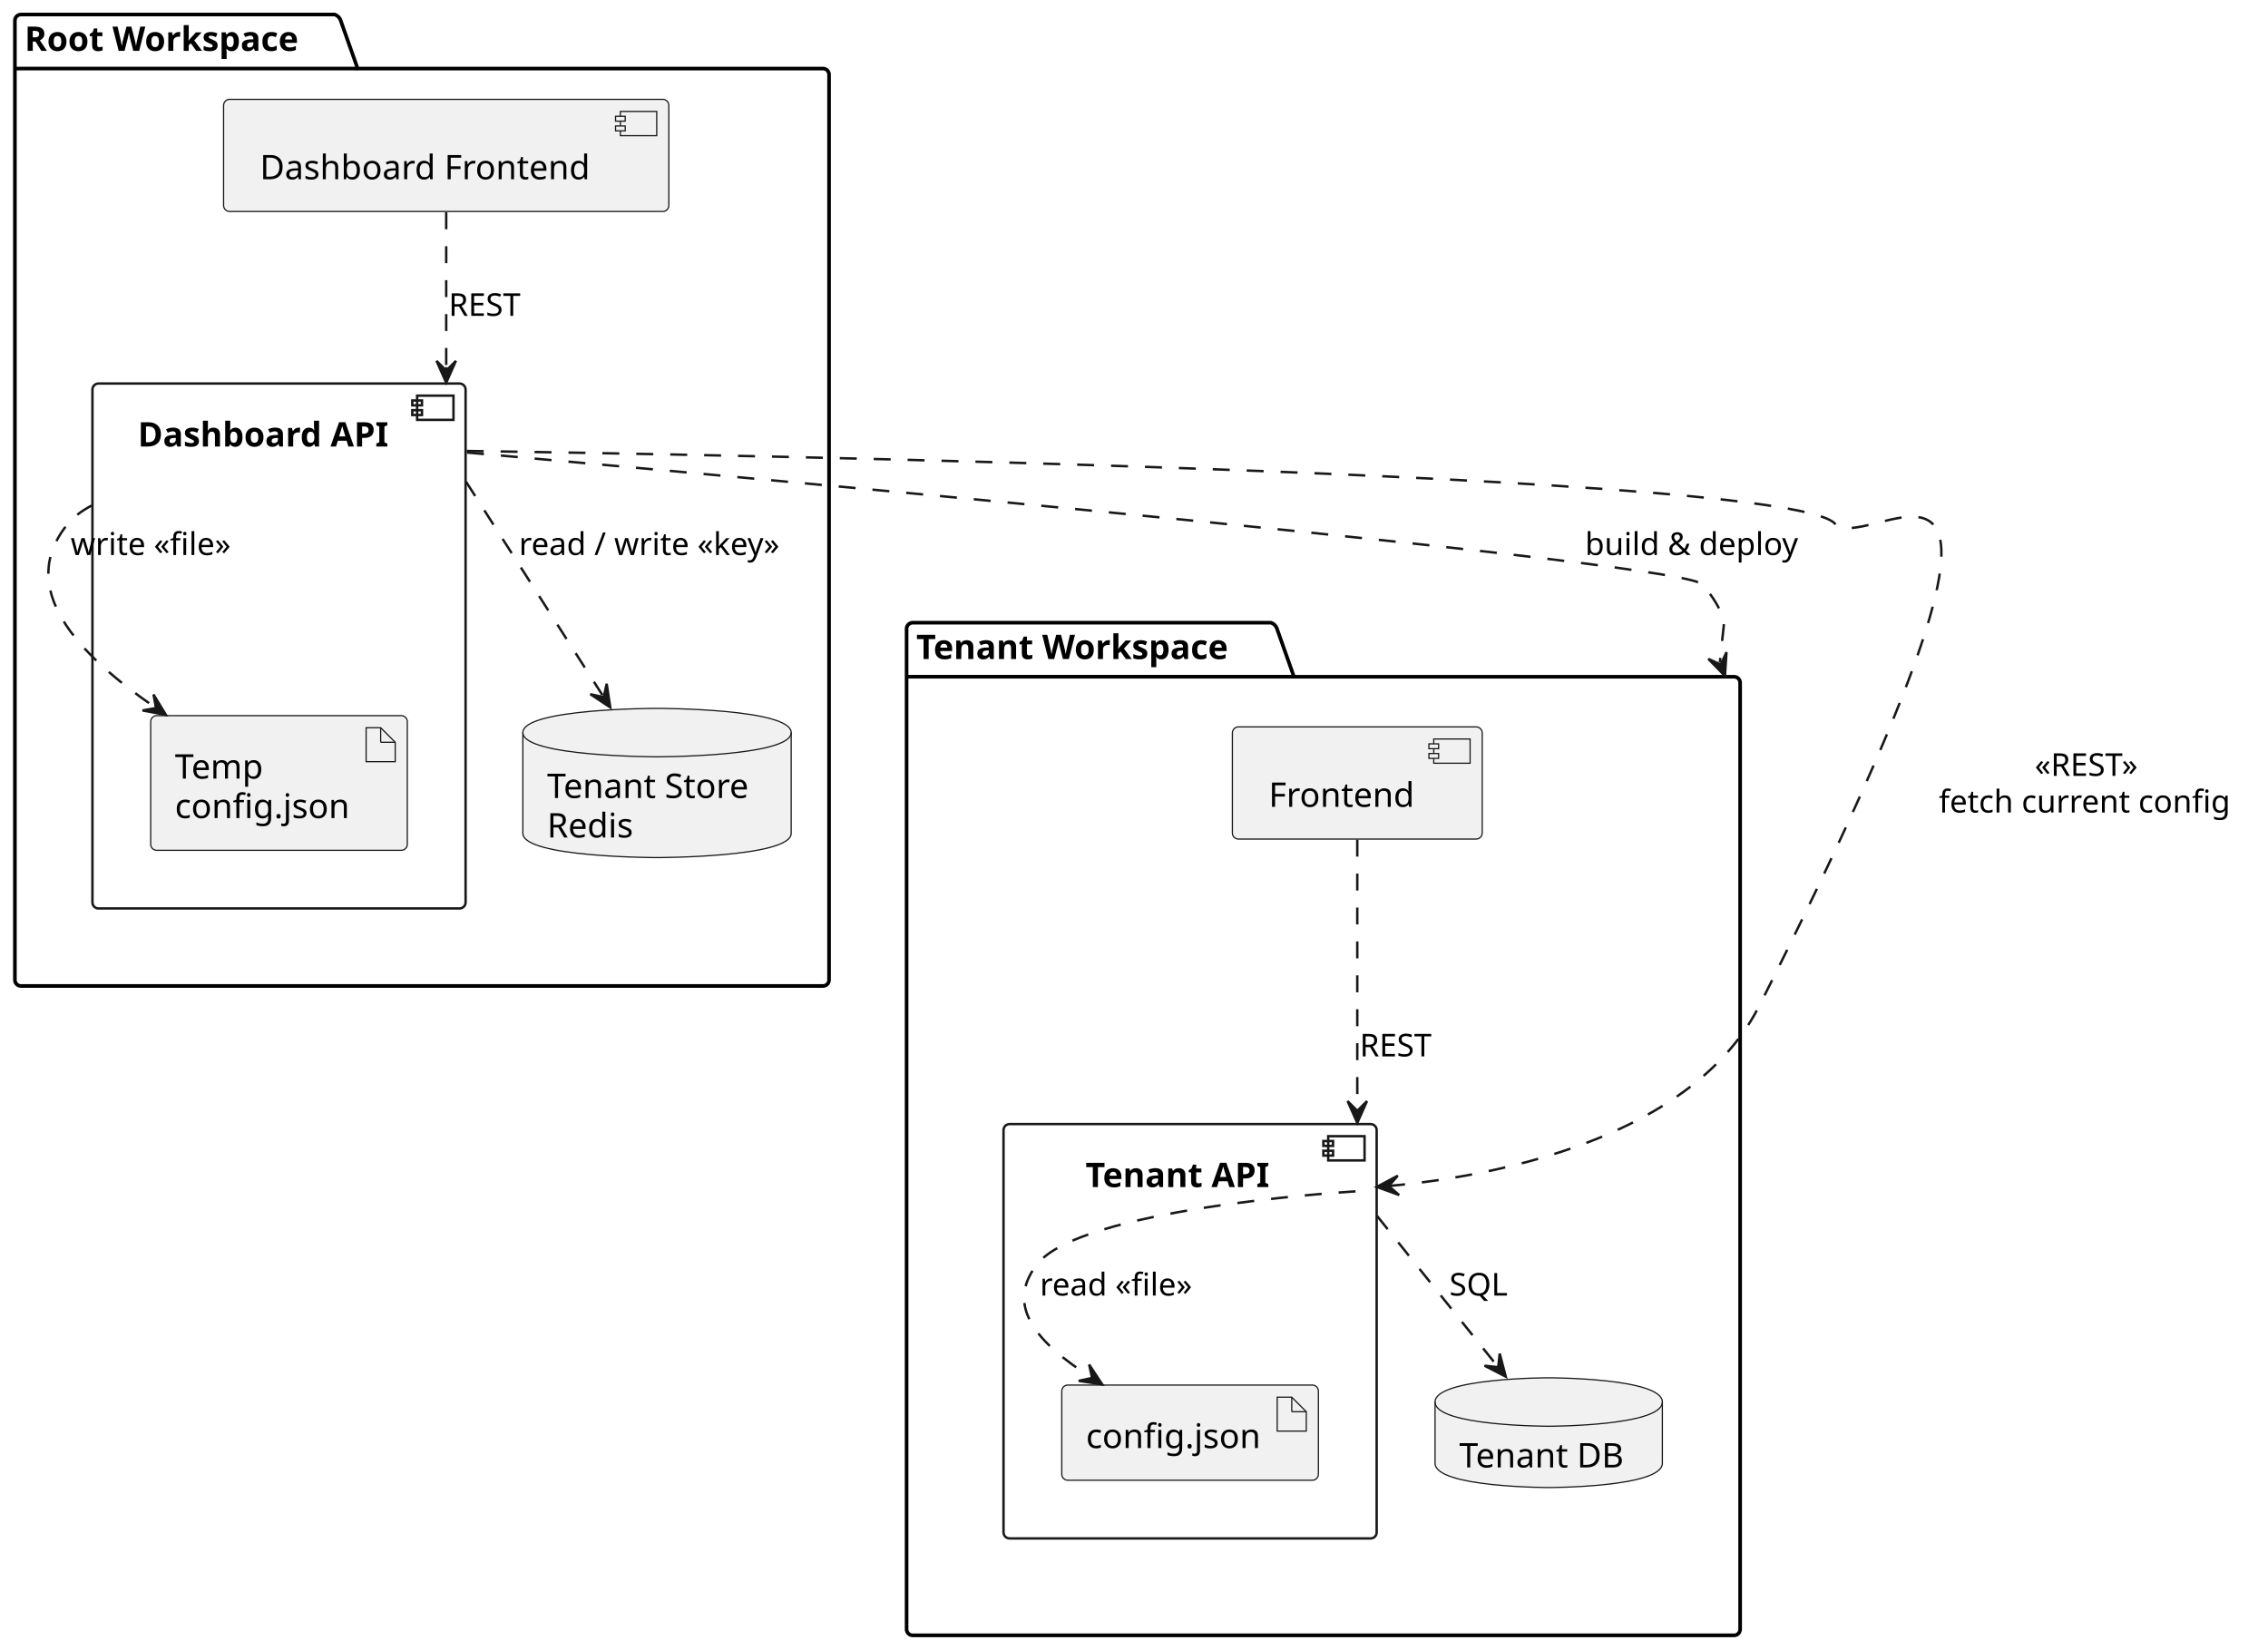
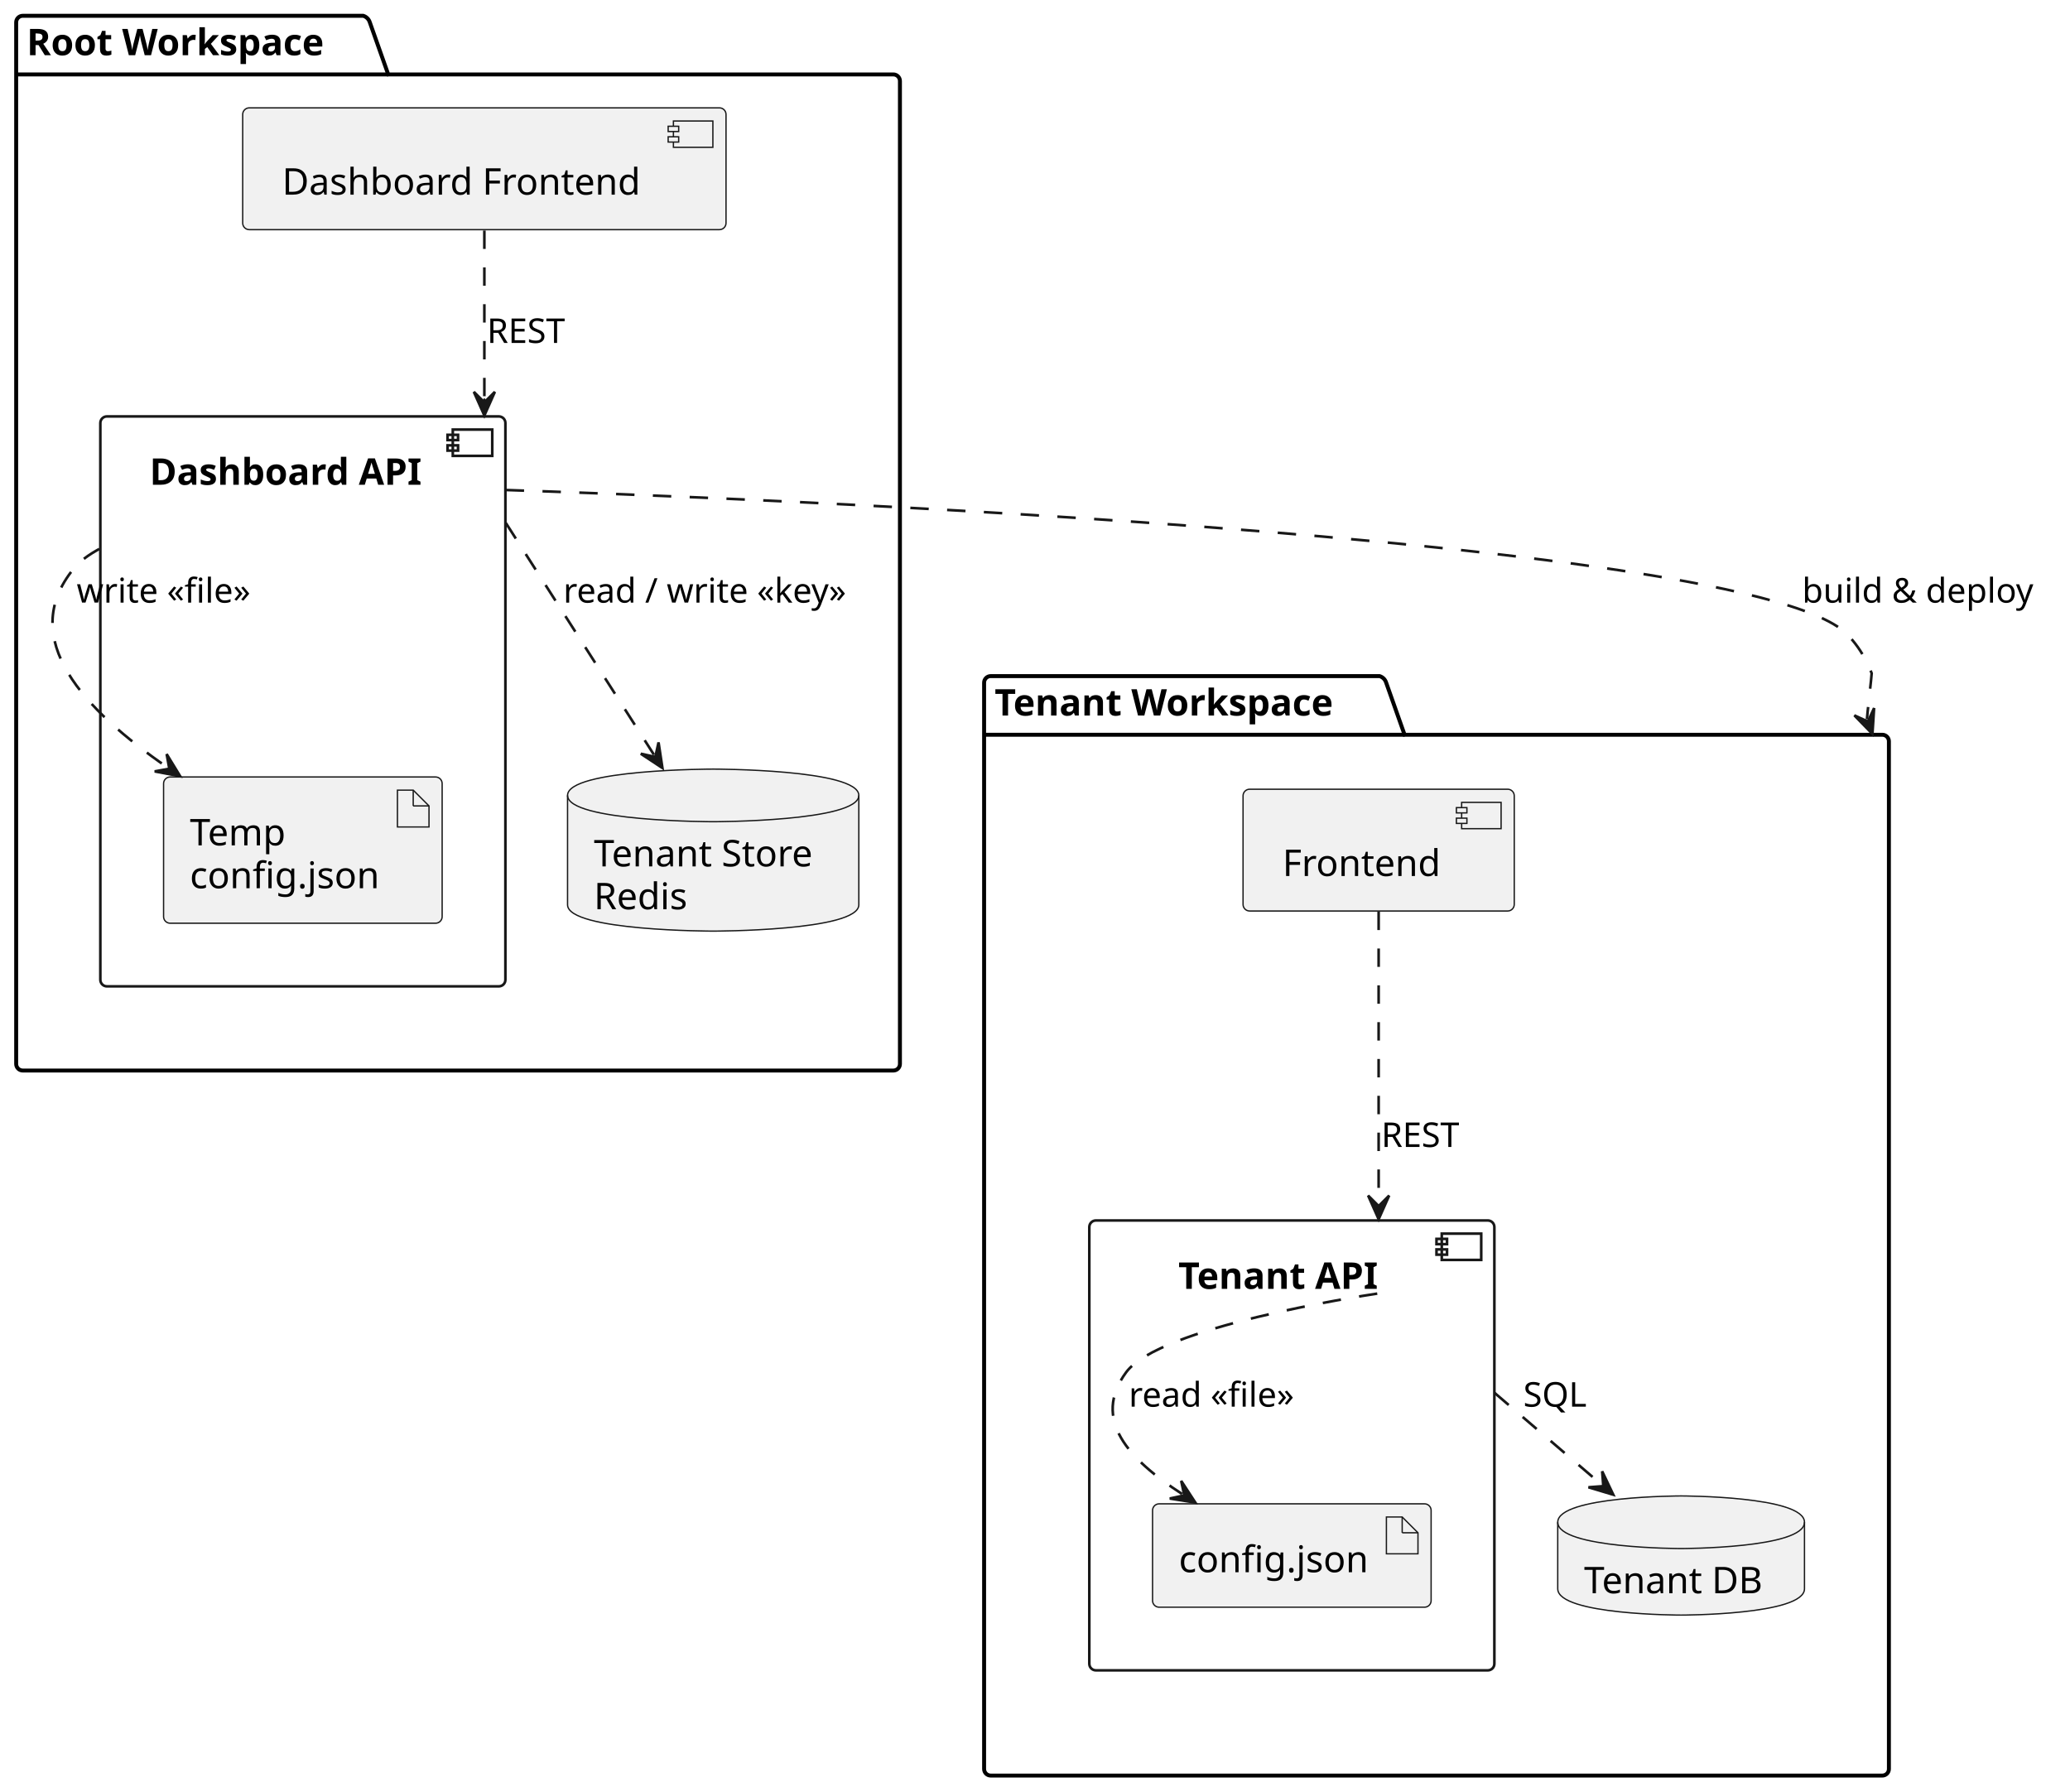
- <svg xmlns="http://www.w3.org/2000/svg" contentStyleType="text/css" data-diagram-type="DESCRIPTION" height="681px" preserveAspectRatio="none" style="width:936px;height:681px;background:#FFFFFF;" version="1.1" viewBox="0 0 936 681" width="936px" zoomAndPan="magnify">
+ <svg xmlns="http://www.w3.org/2000/svg" contentStyleType="text/css" data-diagram-type="DESCRIPTION" height="681px" preserveAspectRatio="none" style="width:787px;height:681px;background:#FFFFFF;" version="1.1" viewBox="0 0 787 681" width="787px" zoomAndPan="magnify">
  <defs />
  <g>
    <g class="cluster" data-entity="Tenant Workspace" data-source-line="4" data-uid="ent0002" id="cluster_Tenant Workspace">
      <path d="M376.65,257.02 L524.513,257.02 A3.75,3.75 0 0 1 527.013,259.52 L534.013,279.317 L715.65,279.317 A2.5,2.5 0 0 1 718.15,281.817 L718.15,672.48 A2.5,2.5 0 0 1 715.65,674.98 L376.65,674.98 A2.5,2.5 0 0 1 374.15,672.48 L374.15,259.52 A2.5,2.5 0 0 1 376.65,257.02" fill="none" style="stroke:#000000;stroke-width:1.5;" />
      <line style="stroke:#000000;stroke-width:1.5;" x1="374.15" x2="534.013" y1="279.317" y2="279.317" />
      <text fill="#000000" font-family="sans-serif" font-size="14" font-weight="bold" lengthAdjust="spacing" textLength="146.863" x="378.15" y="272.015">Tenant Workspace</text>
    </g>
    <g class="cluster" data-entity="TAPI" data-source-line="6" data-uid="ent0004" id="cluster_TAPI">
      <rect fill="none" height="171.02" rx="2.5" ry="2.5" style="stroke:#181818;stroke-width:1;" width="154" x="414.15" y="463.96" />
      <rect fill="none" height="10" style="stroke:#181818;stroke-width:1;" width="15" x="548.15" y="468.96" />
      <rect fill="none" height="2" style="stroke:#181818;stroke-width:1;" width="4" x="546.15" y="470.96" />
      <rect fill="none" height="2" style="stroke:#181818;stroke-width:1;" width="4" x="546.15" y="474.96" />
      <text fill="#000000" font-family="sans-serif" font-size="14" font-weight="bold" lengthAdjust="spacing" textLength="86.297" x="448.002" y="489.955">Tenant API</text>
    </g>
    <g class="cluster" data-entity="Root Workspace" data-source-line="17" data-uid="ent0010" id="cluster_Root Workspace">
      <path d="M8.65,6 L138.104,6 A3.75,3.75 0 0 1 140.604,8.5 L147.604,28.297 L339.65,28.297 A2.5,2.5 0 0 1 342.15,30.797 L342.15,404.46 A2.5,2.5 0 0 1 339.65,406.96 L8.65,406.96 A2.5,2.5 0 0 1 6.15,404.46 L6.15,8.5 A2.5,2.5 0 0 1 8.65,6" fill="none" style="stroke:#000000;stroke-width:1.5;" />
      <line style="stroke:#000000;stroke-width:1.5;" x1="6.15" x2="147.604" y1="28.297" y2="28.297" />
      <text fill="#000000" font-family="sans-serif" font-size="14" font-weight="bold" lengthAdjust="spacing" textLength="128.454" x="10.15" y="20.995">Root Workspace</text>
    </g>
    <g class="cluster" data-entity="DAPI" data-source-line="19" data-uid="ent0012" id="cluster_DAPI">
      <rect fill="none" height="216.66" rx="2.5" ry="2.5" style="stroke:#181818;stroke-width:1;" width="154" x="38.15" y="158.3" />
      <rect fill="none" height="10" style="stroke:#181818;stroke-width:1;" width="15" x="172.15" y="163.3" />
      <rect fill="none" height="2" style="stroke:#181818;stroke-width:1;" width="4" x="170.15" y="165.3" />
      <rect fill="none" height="2" style="stroke:#181818;stroke-width:1;" width="4" x="170.15" y="169.3" />
      <text fill="#000000" font-family="sans-serif" font-size="14" font-weight="bold" lengthAdjust="spacing" textLength="116.56" x="56.87" y="184.295">Dashboard API</text>
    </g>
    <g class="entity" data-entity="FE" data-source-line="5" data-uid="ent0003" id="entity_FE">
-       <rect fill="#F1F1F1" height="46.297" rx="2.5" ry="2.5" style="stroke:#181818;stroke-width:0.5;" width="103.109" x="508.6" y="300.02" />
-       <rect fill="#F1F1F1" height="10" style="stroke:#181818;stroke-width:0.5;" width="15" x="591.709" y="305.02" />
-       <rect fill="#F1F1F1" height="2" style="stroke:#181818;stroke-width:0.5;" width="4" x="589.709" y="307.02" />
-       <rect fill="#F1F1F1" height="2" style="stroke:#181818;stroke-width:0.5;" width="4" x="589.709" y="311.02" />
-       <text fill="#000000" font-family="sans-serif" font-size="14" lengthAdjust="spacing" textLength="63.109" x="523.6" y="333.015">Frontend</text>
+       <rect fill="#F1F1F1" height="46.297" rx="2.5" ry="2.5" style="stroke:#181818;stroke-width:0.5;" width="103.109" x="472.6" y="300.02" />
+       <rect fill="#F1F1F1" height="10" style="stroke:#181818;stroke-width:0.5;" width="15" x="555.709" y="305.02" />
+       <rect fill="#F1F1F1" height="2" style="stroke:#181818;stroke-width:0.5;" width="4" x="553.709" y="307.02" />
+       <rect fill="#F1F1F1" height="2" style="stroke:#181818;stroke-width:0.5;" width="4" x="553.709" y="311.02" />
+       <text fill="#000000" font-family="sans-serif" font-size="14" lengthAdjust="spacing" textLength="63.109" x="487.6" y="333.015">Frontend</text>
    </g>
    <g class="entity" data-entity="TDB" data-source-line="9" data-uid="ent0006" id="entity_TDB">
      <path d="M592.24,578.68 C592.24,568.68 639.147,568.68 639.147,568.68 C639.147,568.68 686.054,568.68 686.054,578.68 L686.054,603.977 C686.054,613.977 639.147,613.977 639.147,613.977 C639.147,613.977 592.24,613.977 592.24,603.977 L592.24,578.68" fill="#F1F1F1" style="stroke:#181818;stroke-width:0.5;" />
      <path d="M592.24,578.68 C592.24,588.68 639.147,588.68 639.147,588.68 C639.147,588.68 686.054,588.68 686.054,578.68" fill="none" style="stroke:#181818;stroke-width:0.5;" />
      <text fill="#000000" font-family="sans-serif" font-size="14" lengthAdjust="spacing" textLength="73.814" x="602.24" y="605.675">Tenant DB</text>
    </g>
    <g class="entity" data-entity="CFG" data-source-line="7" data-uid="ent0005" id="entity_CFG">
      <rect fill="#F1F1F1" height="39.297" rx="2.5" ry="2.5" style="stroke:#181818;stroke-width:0.5;" width="105.913" x="438.19" y="571.68" />
      <polygon fill="#F1F1F1" points="527.103,576.68,527.103,590.68,539.103,590.68,539.103,582.68,533.103,576.68,527.103,576.68" style="stroke:#181818;stroke-width:0.5;" />
      <line style="stroke:#181818;stroke-width:0.5;" x1="533.103" x2="533.103" y1="576.68" y2="582.68" />
      <line style="stroke:#181818;stroke-width:0.5;" x1="539.103" x2="533.103" y1="582.68" y2="582.68" />
      <text fill="#000000" font-family="sans-serif" font-size="14" lengthAdjust="spacing" textLength="75.913" x="448.19" y="597.675">config.json</text>
    </g>
    <g class="entity" data-entity="DF" data-source-line="18" data-uid="ent0011" id="entity_DF">
      <rect fill="#F1F1F1" height="46.297" rx="2.5" ry="2.5" style="stroke:#181818;stroke-width:0.5;" width="183.76" x="92.27" y="41" />
      <rect fill="#F1F1F1" height="10" style="stroke:#181818;stroke-width:0.5;" width="15" x="256.03" y="46" />
      <rect fill="#F1F1F1" height="2" style="stroke:#181818;stroke-width:0.5;" width="4" x="254.03" y="48" />
      <rect fill="#F1F1F1" height="2" style="stroke:#181818;stroke-width:0.5;" width="4" x="254.03" y="52" />
      <text fill="#000000" font-family="sans-serif" font-size="14" lengthAdjust="spacing" textLength="143.76" x="107.27" y="73.995">Dashboard Frontend</text>
    </g>
    <g class="entity" data-entity="REDIS" data-source-line="22" data-uid="ent0014" id="entity_REDIS">
      <path d="M215.78,302.37 C215.78,292.37 271.15,292.37 271.15,292.37 C271.15,292.37 326.52,292.37 326.52,302.37 L326.52,343.964 C326.52,353.964 271.15,353.964 271.15,353.964 C271.15,353.964 215.78,353.964 215.78,343.964 L215.78,302.37" fill="#F1F1F1" style="stroke:#181818;stroke-width:0.5;" />
      <path d="M215.78,302.37 C215.78,312.37 271.15,312.37 271.15,312.37 C271.15,312.37 326.52,312.37 326.52,302.37" fill="none" style="stroke:#181818;stroke-width:0.5;" />
      <text fill="#000000" font-family="sans-serif" font-size="14" lengthAdjust="spacing" textLength="90.74" x="225.78" y="329.365">Tenant Store</text>
      <text fill="#000000" font-family="sans-serif" font-size="14" lengthAdjust="spacing" textLength="38.411" x="225.78" y="345.662">Redis</text>
    </g>
    <g class="entity" data-entity="TMP" data-source-line="20" data-uid="ent0013" id="entity_TMP">
      <rect fill="#F1F1F1" height="55.594" rx="2.5" ry="2.5" style="stroke:#181818;stroke-width:0.5;" width="105.913" x="62.19" y="295.37" />
      <polygon fill="#F1F1F1" points="151.103,300.37,151.103,314.37,163.103,314.37,163.103,306.37,157.103,300.37,151.103,300.37" style="stroke:#181818;stroke-width:0.5;" />
      <line style="stroke:#181818;stroke-width:0.5;" x1="157.103" x2="157.103" y1="300.37" y2="306.37" />
      <line style="stroke:#181818;stroke-width:0.5;" x1="163.103" x2="157.103" y1="306.37" y2="306.37" />
      <text fill="#000000" font-family="sans-serif" font-size="14" lengthAdjust="spacing" textLength="39.69" x="72.19" y="321.365">Temp</text>
      <text fill="#000000" font-family="sans-serif" font-size="14" lengthAdjust="spacing" textLength="75.913" x="72.19" y="337.662">config.json</text>
    </g>
    <g class="link" data-entity-1="FE" data-entity-2="TAPI" data-source-line="11" data-uid="lnk7" id="link_FE_TAPI">
-       <path d="M560.15,346.57 C560.15,368.895 560.15,404.067 560.15,434.033 C560.15,441.524 560.15,448.69 560.15,455.248 C560.15,456.887 560.15,458.489 560.15,460.048 C560.15,460.828 560.15,461.597 560.15,462.354 C560.15,462.733 560.15,457.11 560.15,457.483" fill="none" id="FE-to-TAPI" style="stroke:#181818;stroke-width:1;stroke-dasharray:7,7;" />
-       <polygon fill="#181818" points="560.15,463.483,564.15,454.483,560.15,458.483,556.15,454.483,560.15,463.483" style="stroke:#181818;stroke-width:1;" />
-       <text fill="#000000" font-family="sans-serif" font-size="13" lengthAdjust="spacing" textLength="33.44" x="561.15" y="436.027">REST</text>
+       <path d="M524.15,346.57 C524.15,368.895 524.15,404.067 524.15,434.033 C524.15,441.524 524.15,448.69 524.15,455.248 C524.15,456.887 524.15,458.489 524.15,460.048 C524.15,460.828 524.15,461.597 524.15,462.354 C524.15,462.733 524.15,457.11 524.15,457.483" fill="none" id="FE-to-TAPI" style="stroke:#181818;stroke-width:1;stroke-dasharray:7,7;" />
+       <polygon fill="#181818" points="524.15,463.483,528.15,454.483,524.15,458.483,520.15,454.483,524.15,463.483" style="stroke:#181818;stroke-width:1;" />
+       <text fill="#000000" font-family="sans-serif" font-size="13" lengthAdjust="spacing" textLength="33.44" x="525.15" y="436.027">REST</text>
    </g>
    <g class="link" data-entity-1="TAPI" data-entity-2="CFG" data-source-line="12" data-uid="lnk8" id="link_TAPI_CFG">
-       <path d="M559.42,491.73 C549.74,492.33 446.04,499.28 428.15,521.68 C414.12,539.26 428.847,554.745 449.857,568.195" fill="none" id="TAPI-to-CFG" style="stroke:#181818;stroke-width:1;stroke-dasharray:7,7;" />
-       <polygon fill="#181818" points="454.91,571.43,449.487,563.209,450.699,568.734,445.173,569.946,454.91,571.43" style="stroke:#181818;stroke-width:1;" />
+       <path d="M523.62,491.76 C516.54,492.82 440.77,504.52 428.15,521.68 C415.02,539.54 428.954,554.678 449.424,567.938" fill="none" id="TAPI-to-CFG" style="stroke:#181818;stroke-width:1;stroke-dasharray:7,7;" />
+       <polygon fill="#181818" points="454.46,571.2,449.081,562.95,450.264,568.482,444.732,569.664,454.46,571.2" style="stroke:#181818;stroke-width:1;" />
      <text fill="#000000" font-family="sans-serif" font-size="13" lengthAdjust="spacing" textLength="69.399" x="429.15" y="534.747">read «file»</text>
    </g>
    <g class="link" data-entity-1="TAPI" data-entity-2="TDB" data-source-line="13" data-uid="lnk9" id="link_TAPI_TDB">
-       <path d="M568.319,501.887 C568.385,501.968 568.45,502.05 568.516,502.133 C568.648,502.297 568.781,502.463 568.915,502.631 C569.183,502.966 569.457,503.308 569.735,503.655 C570.292,504.35 570.867,505.069 571.46,505.81 C572.647,507.291 573.904,508.862 575.221,510.507 C577.855,513.796 580.728,517.384 583.75,521.158 C595.837,536.253 606.559,549.642 617.679,563.527" fill="none" id="TAPI-to-TDB" style="stroke:#181818;stroke-width:1;stroke-dasharray:7,7;" />
-       <polygon fill="#181818" points="621.43,568.21,618.926,558.685,618.304,564.307,612.682,563.686,621.43,568.21" style="stroke:#181818;stroke-width:1;" />
-       <text fill="#000000" font-family="sans-serif" font-size="13" lengthAdjust="spacing" textLength="25.727" x="598.15" y="534.747">SQL</text>
+       <path d="M568.279,529.542 C568.425,529.666 568.57,529.791 568.715,529.915 C569.878,530.913 571.048,531.917 572.224,532.925 C576.926,536.959 581.715,541.067 586.461,545.138 C595.951,553.278 600.711,557.361 608.806,564.304" fill="none" id="TAPI-to-TDB" style="stroke:#181818;stroke-width:1;stroke-dasharray:7,7;" />
+       <polygon fill="#181818" points="613.36,568.21,609.132,559.315,609.565,564.955,603.924,565.387,613.36,568.21" style="stroke:#181818;stroke-width:1;" />
+       <text fill="#000000" font-family="sans-serif" font-size="13" lengthAdjust="spacing" textLength="25.727" x="579.15" y="534.747">SQL</text>
    </g>
    <g class="link" data-entity-1="DF" data-entity-2="DAPI" data-source-line="24" data-uid="lnk15" id="link_DF_DAPI">
      <path d="M184.15,87.63 C184.15,104.67 184.15,128.44 184.15,148.188 C184.15,150.656 184.15,153.061 184.15,155.383 C184.15,155.964 184.15,156.539 184.15,157.108 C184.15,157.393 184.15,151.677 184.15,151.959" fill="none" id="DF-to-DAPI" style="stroke:#181818;stroke-width:1;stroke-dasharray:7,7;" />
      <polygon fill="#181818" points="184.15,157.959,188.15,148.959,184.15,152.959,180.15,148.959,184.15,157.959" style="stroke:#181818;stroke-width:1;" />
      <text fill="#000000" font-family="sans-serif" font-size="13" lengthAdjust="spacing" textLength="33.44" x="185.15" y="130.367">REST</text>
    </g>
    <g class="link" data-entity-1="DAPI" data-entity-2="TMP" data-source-line="25" data-uid="lnk16" id="link_DAPI_TMP">
      <path d="M37.778,208.675 C37.46,208.846 37.147,209.018 36.84,209.192 C35.61,209.887 34.461,210.603 33.401,211.34 C31.279,212.813 29.511,214.372 28.15,216.02 C6,242.84 32.474,270.179 63.554,291.659" fill="none" id="DAPI-to-TMP" style="stroke:#181818;stroke-width:1;stroke-dasharray:7,7;" />
      <polygon fill="#181818" points="68.49,295.07,63.36,286.663,64.377,292.227,58.812,293.244,68.49,295.07" style="stroke:#181818;stroke-width:1;" />
      <text fill="#000000" font-family="sans-serif" font-size="13" lengthAdjust="spacing" textLength="72.522" x="29.15" y="229.087">write «file»</text>
    </g>
    <g class="link" data-entity-1="DAPI" data-entity-2="REDIS" data-source-line="26" data-uid="lnk17" id="link_DAPI_REDIS">
      <path d="M192.339,198.831 C192.409,198.939 192.478,199.048 192.548,199.158 C192.689,199.377 192.83,199.599 192.973,199.822 C197.548,206.981 203.575,216.412 210.257,226.87 C223.623,247.785 236.379,267.749 248.619,286.904" fill="none" id="DAPI-to-REDIS" style="stroke:#181818;stroke-width:1;stroke-dasharray:7,7;" />
      <polygon fill="#181818" points="251.85,291.96,250.375,282.222,249.158,287.747,243.633,286.53,251.85,291.96" style="stroke:#181818;stroke-width:1;" />
      <text fill="#000000" font-family="sans-serif" font-size="13" lengthAdjust="spacing" textLength="118.149" x="214.15" y="229.087">read / write «key»</text>
    </g>
-     <g class="link" data-entity-1="DAPI" data-entity-2="TAPI" data-source-line="30" data-uid="lnk18" id="link_DAPI_TAPI">
-       <path d="M192.608,186.131 C192.896,186.135 193.191,186.139 193.494,186.143 C198.329,186.212 204.935,186.31 213.06,186.439 C229.309,186.696 251.634,187.077 278.022,187.6 C330.798,188.644 399.827,190.254 469.009,192.567 C607.372,197.195 746.35,204.64 757.15,216.02 C771.87,231.53 864.7,140.08 726.15,414.96 C708.2,450.575 667.707,469.387 631.21,479.31 C612.961,484.271 595.711,487.01 582.777,488.515 C579.544,488.892 576.58,489.191 573.938,489.428 C572.617,489.547 571.376,489.651 570.222,489.741 C569.645,489.786 569.09,489.827 568.557,489.866 C568.424,489.875 574.277,489.461 574.147,489.47" fill="none" id="DAPI-to-TAPI" style="stroke:#181818;stroke-width:1;stroke-dasharray:7,7;" />
-       <polygon fill="#181818" points="568.162,489.894,577.422,493.248,573.15,489.541,576.857,485.268,568.162,489.894" style="stroke:#181818;stroke-width:1;" />
-       <text fill="#000000" font-family="sans-serif" font-size="13" lengthAdjust="spacing" textLength="49.347" x="839.734" y="320.237">«REST»</text>
-       <text fill="#000000" font-family="sans-serif" font-size="13" lengthAdjust="spacing" textLength="128.515" x="800.15" y="335.37">fetch current config</text>
-     </g>
-     <g class="link" data-entity-1="DAPI" data-entity-2="Tenant Workspace" data-source-line="31" data-uid="lnk19" id="link_DAPI_Tenant Workspace">
-       <path d="M192.758,186.78 C197.21,187.176 203.291,187.718 210.766,188.388 C225.717,189.727 246.245,191.577 270.478,193.791 C318.943,198.218 382.226,204.099 445.341,210.254 C571.572,222.562 697.135,235.965 702.15,241.02 C705.241,244.135 707.701,247.685 709.637,251.52 C710.121,252.479 710.572,253.455 710.993,254.447 C711.203,254.943 711.405,255.443 711.6,255.946 C711.697,256.198 709.713,273.12 709.807,273.373" fill="none" id="DAPI-to-Tenant Workspace" style="stroke:#181818;stroke-width:1;stroke-dasharray:7,7;" />
+     <g class="link" data-entity-1="DAPI" data-entity-2="Tenant Workspace" data-source-line="30" data-uid="lnk18" id="link_DAPI_Tenant Workspace">
+       <path d="M192.255,186.274 C196.451,186.411 202.186,186.605 209.248,186.858 C223.372,187.364 242.803,188.109 265.838,189.117 C311.91,191.133 372.401,194.202 433.695,198.521 C556.283,207.16 682.08,220.8 702.15,241.02 C705.241,244.135 707.701,247.685 709.637,251.52 C710.121,252.479 710.572,253.455 710.993,254.447 C711.203,254.943 711.405,255.443 711.6,255.946 C711.697,256.198 709.713,273.12 709.807,273.373" fill="none" id="DAPI-to-Tenant Workspace" style="stroke:#181818;stroke-width:1;stroke-dasharray:7,7;" />
      <polygon fill="#181818" points="711.886,279.001,712.519,269.172,710.153,274.311,705.015,271.945,711.886,279.001" style="stroke:#181818;stroke-width:1;" />
-       <text fill="#000000" font-family="sans-serif" font-size="13" lengthAdjust="spacing" textLength="94.129" x="654.15" y="229.087">build &amp; deploy</text>
+       <text fill="#000000" font-family="sans-serif" font-size="13" lengthAdjust="spacing" textLength="94.129" x="685.15" y="229.087">build &amp; deploy</text>
    </g>
  </g>
</svg>
